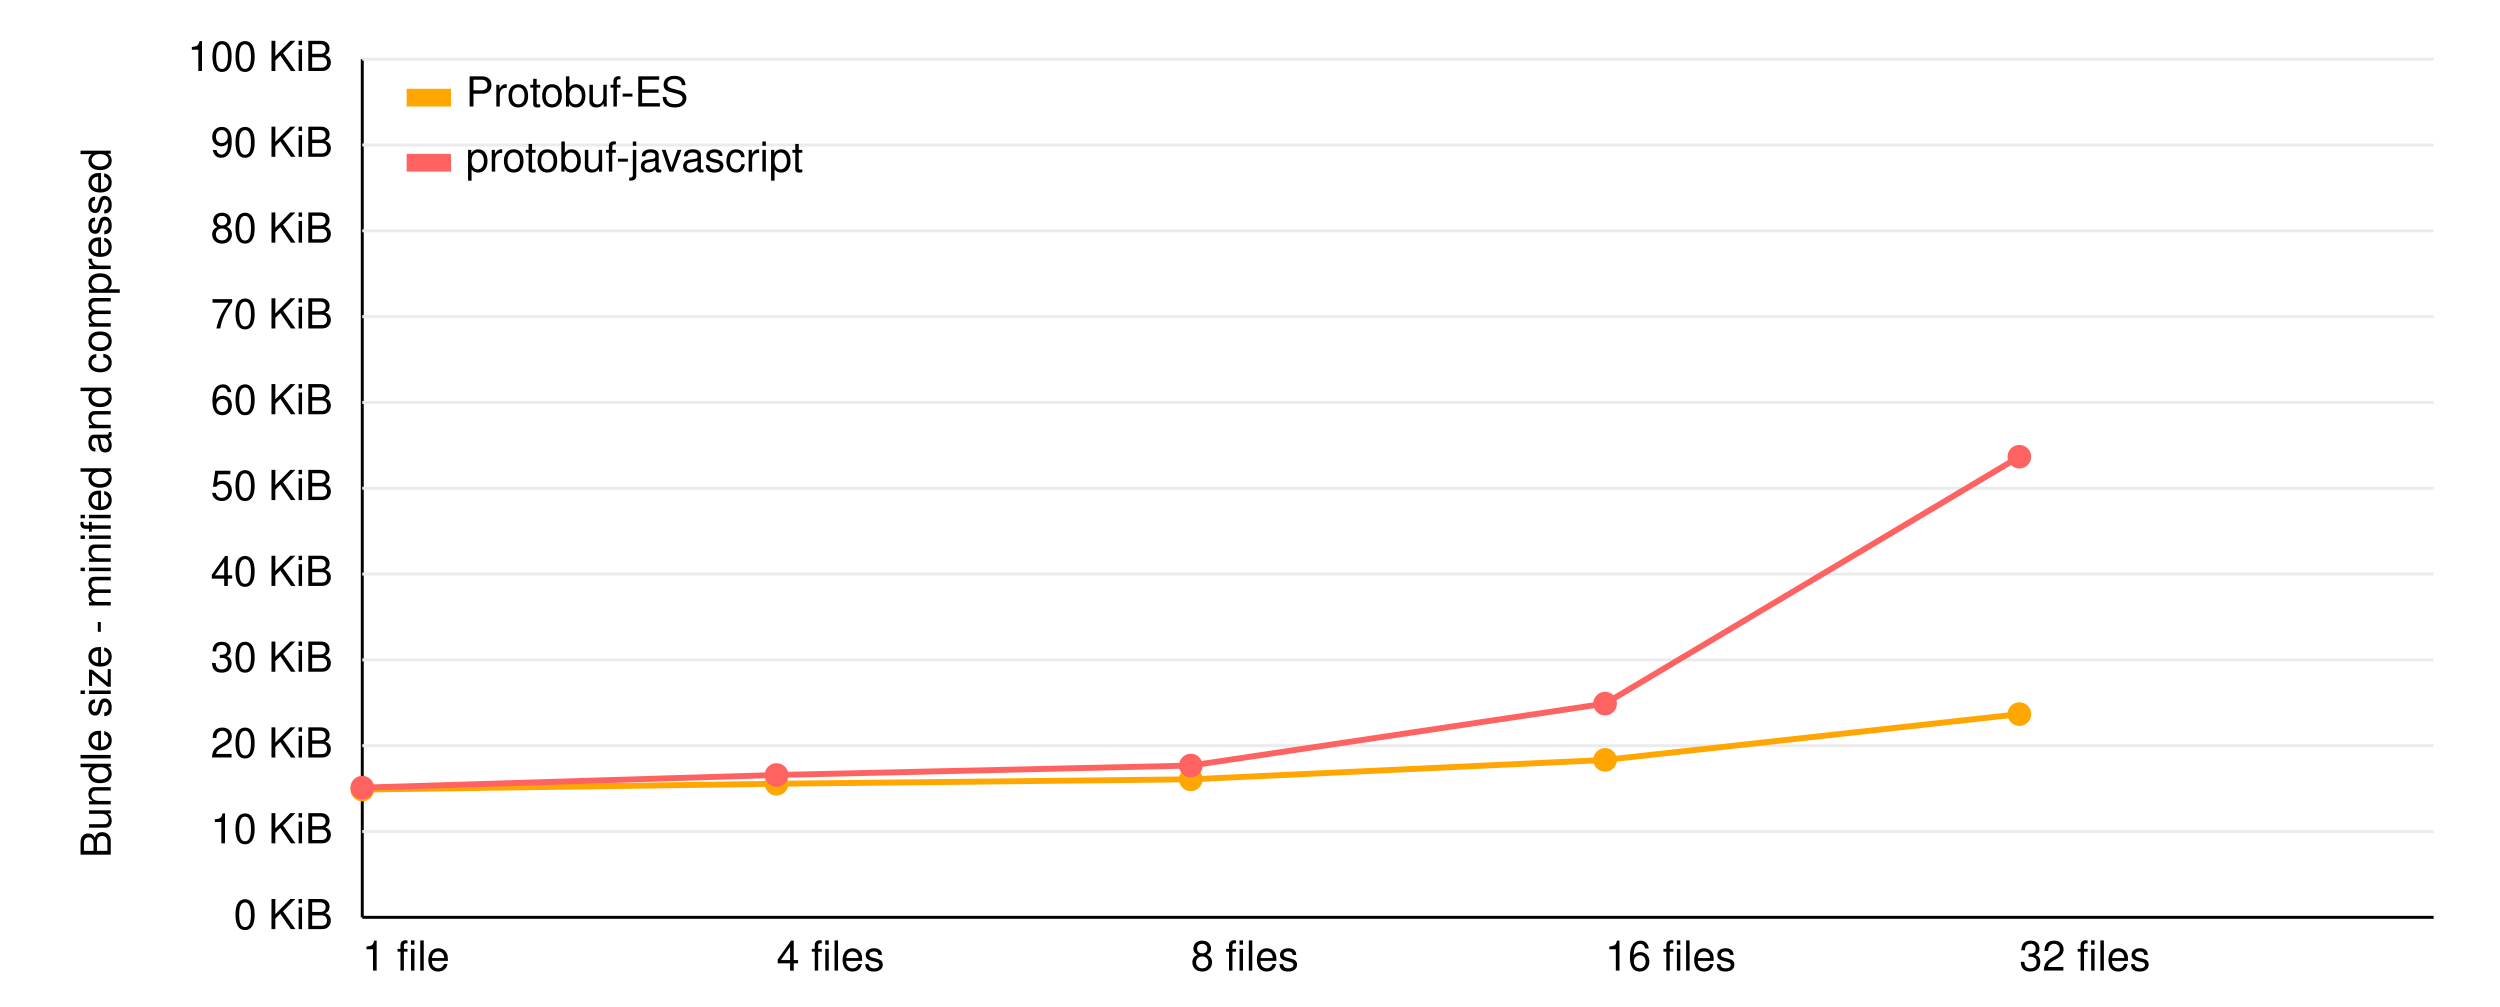
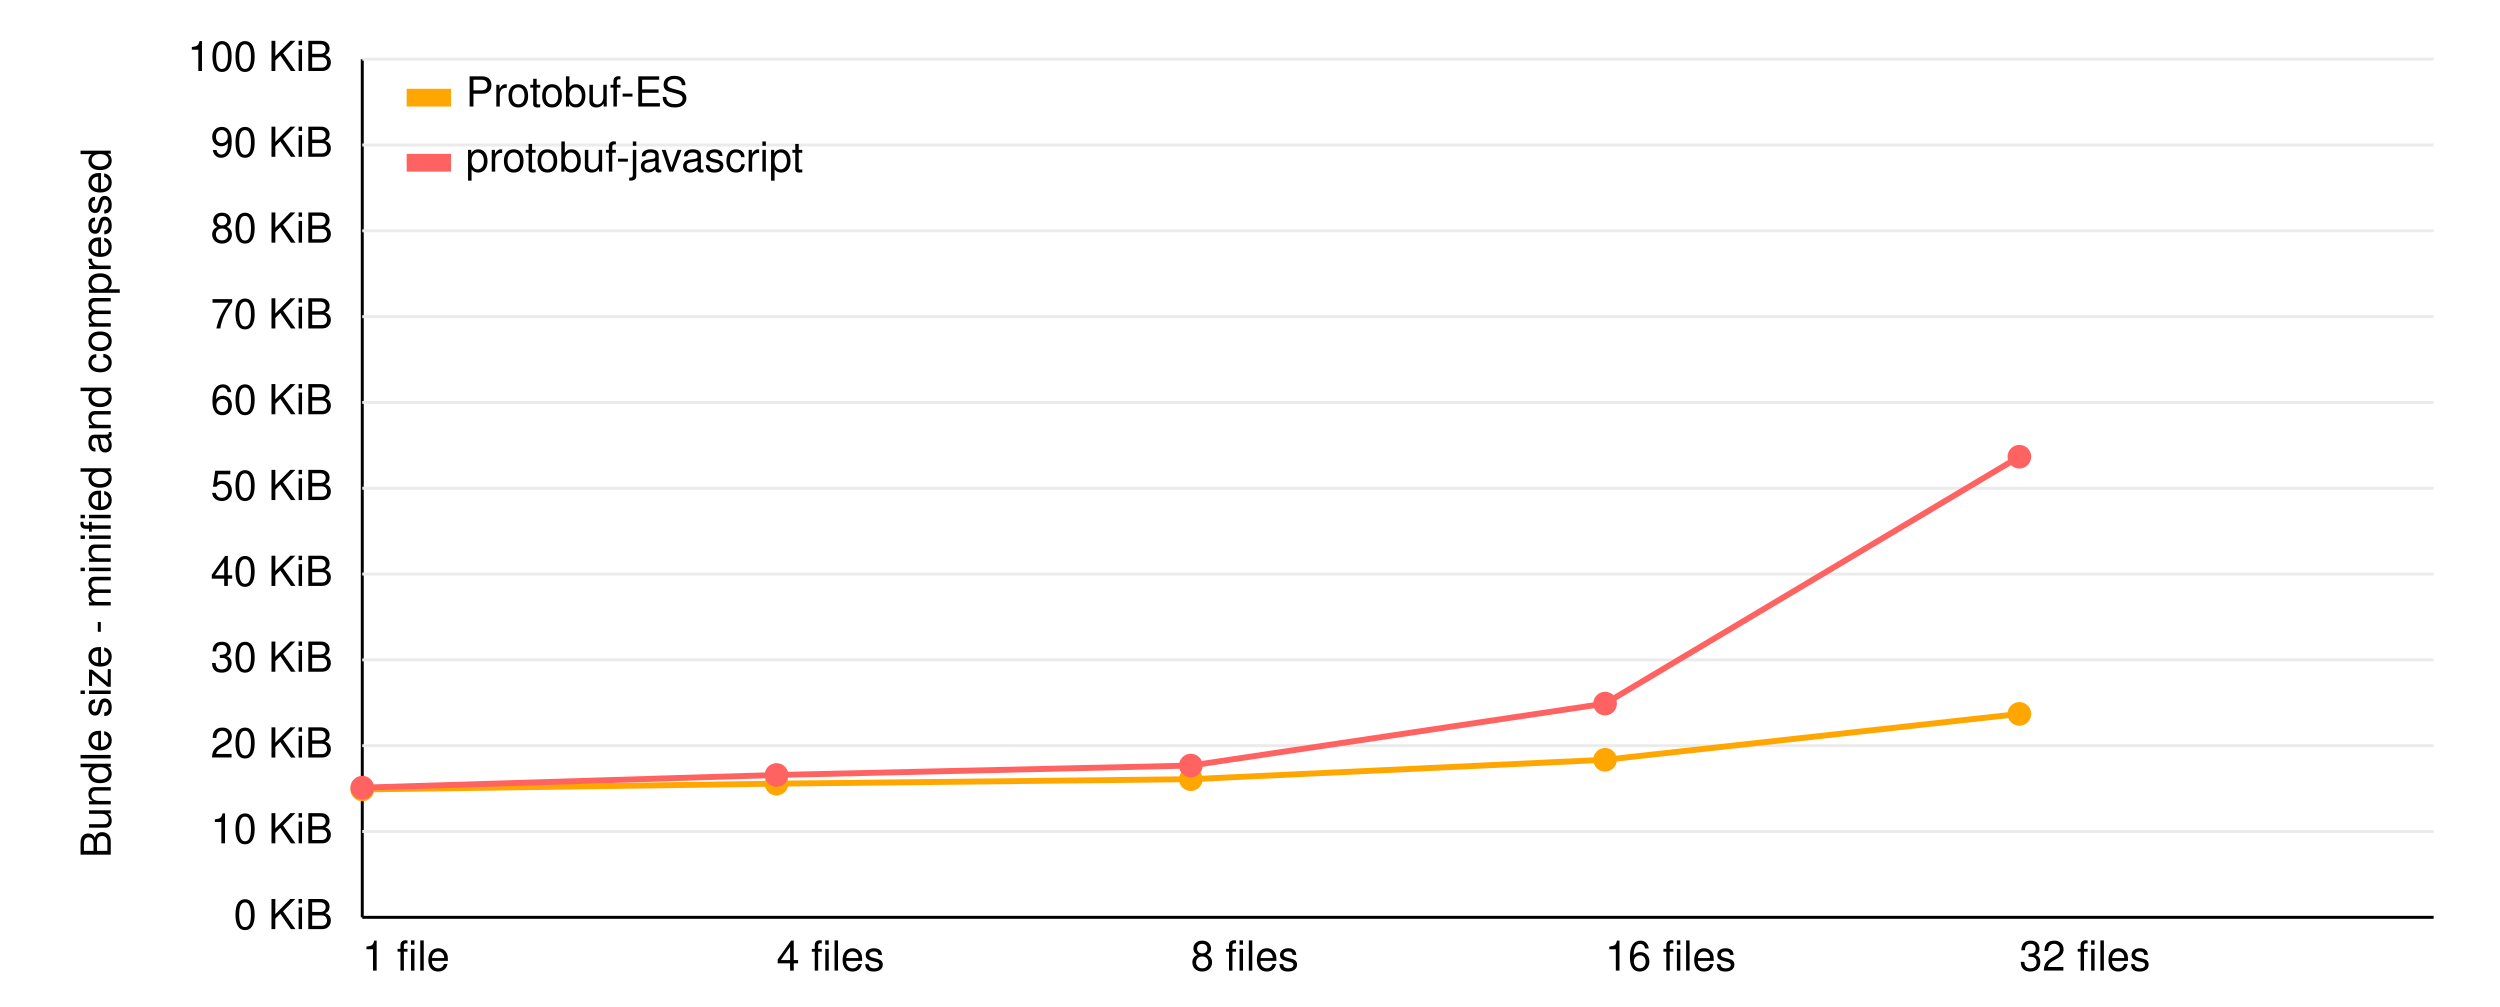
<svg xmlns="http://www.w3.org/2000/svg" version="1.1" width="820px" height="330px" viewBox="0 0 820 340" class="chart">
  <style>
      
      text {
        font: 14px Verdana, Helvetica, Arial, sans-serif;
      }
      
    </style>
  <g transform="translate(110,310)">
    <line y1="0" x2="700" stroke="black" />
    <text x="0" y="18" text-anchor="start">1 file</text>
    <text x="140" y="18" text-anchor="start">4 files</text>
    <text x="280" y="18" text-anchor="start">8 files</text>
    <text x="420" y="18" text-anchor="start">16 files</text>
    <text x="560" y="18" text-anchor="start">32 files</text>
  </g>
  <g transform="translate(110, 20)">
    <line x1="0" x2="0" y1="0" y2="290" stroke="black" />
    <g transform="rotate(-90), translate(-150,-85)">
      <text text-anchor="middle">Bundle size - minified and compressed</text>
    </g>
    <text x="-10" y="4" text-anchor="end">100 KiB</text>
    <line x1="0" x2="700" y1="0" y2="0" stroke="#ebebeb" />
    <text x="-10" y="33" text-anchor="end">90 KiB</text>
    <line x1="0" x2="700" y1="29" y2="29" stroke="#ebebeb" />
    <text x="-10" y="62" text-anchor="end">80 KiB</text>
    <line x1="0" x2="700" y1="58" y2="58" stroke="#ebebeb" />
    <text x="-10" y="91" text-anchor="end">70 KiB</text>
    <line x1="0" x2="700" y1="87" y2="87" stroke="#ebebeb" />
    <text x="-10" y="120" text-anchor="end">60 KiB</text>
    <line x1="0" x2="700" y1="116" y2="116" stroke="#ebebeb" />
    <text x="-10" y="149" text-anchor="end">50 KiB</text>
    <line x1="0" x2="700" y1="145" y2="145" stroke="#ebebeb" />
    <text x="-10" y="178" text-anchor="end">40 KiB</text>
    <line x1="0" x2="700" y1="174" y2="174" stroke="#ebebeb" />
    <text x="-10" y="207" text-anchor="end">30 KiB</text>
    <line x1="0" x2="700" y1="203" y2="203" stroke="#ebebeb" />
    <text x="-10" y="236" text-anchor="end">20 KiB</text>
    <line x1="0" x2="700" y1="232" y2="232" stroke="#ebebeb" />
    <text x="-10" y="265" text-anchor="end">10 KiB</text>
    <line x1="0" x2="700" y1="261" y2="261" stroke="#ebebeb" />
    <text x="-10" y="294" text-anchor="end">0 KiB</text>
  </g>
  <g transform="translate(110, 20)">
-     <polyline fill="none" stroke="#ffa600" stroke-width="2" points="0,246.812 140,244.86 280,243.359 420,236.803 560,221.332">
+     <polyline fill="none" stroke="#ffa600" stroke-width="2" points="0,246.78 140,244.829 280,243.32 420,236.755 560,221.258">
    </polyline>
-     <circle cx="0" cy="246.812" r="4" fill="#ffa600" />
-     <circle cx="140" cy="244.86" r="4" fill="#ffa600" />
-     <circle cx="280" cy="243.359" r="4" fill="#ffa600" />
-     <circle cx="420" cy="236.803" r="4" fill="#ffa600" />
-     <circle cx="560" cy="221.332" r="4" fill="#ffa600" />
+     <circle cx="0" cy="246.78" r="4" fill="#ffa600" />
+     <circle cx="140" cy="244.829" r="4" fill="#ffa600" />
+     <circle cx="280" cy="243.32" r="4" fill="#ffa600" />
+     <circle cx="420" cy="236.755" r="4" fill="#ffa600" />
+     <circle cx="560" cy="221.258" r="4" fill="#ffa600" />
  </g>
  <g transform="translate(110, 20)">
    <polyline fill="none" stroke="#ff6361" stroke-width="2" points="0,246.177 140,241.895 280,238.709 420,217.772 560,134.343">
    </polyline>
    <circle cx="0" cy="246.177" r="4" fill="#ff6361" />
    <circle cx="140" cy="241.895" r="4" fill="#ff6361" />
    <circle cx="280" cy="238.709" r="4" fill="#ff6361" />
    <circle cx="420" cy="217.772" r="4" fill="#ff6361" />
    <circle cx="560" cy="134.343" r="4" fill="#ff6361" />
  </g>
  <g transform="translate(125, 30)">
    <g transform="translate(0, 0)">
      <rect width="15" height="6" fill="#ffa600" />
      <text x="20" y="6">Protobuf-ES</text>
    </g>
    <g transform="translate(0, 22)">
      <rect width="15" height="6" fill="#ff6361" />
      <text x="20" y="6">protobuf-javascript</text>
    </g>
  </g>
</svg>
